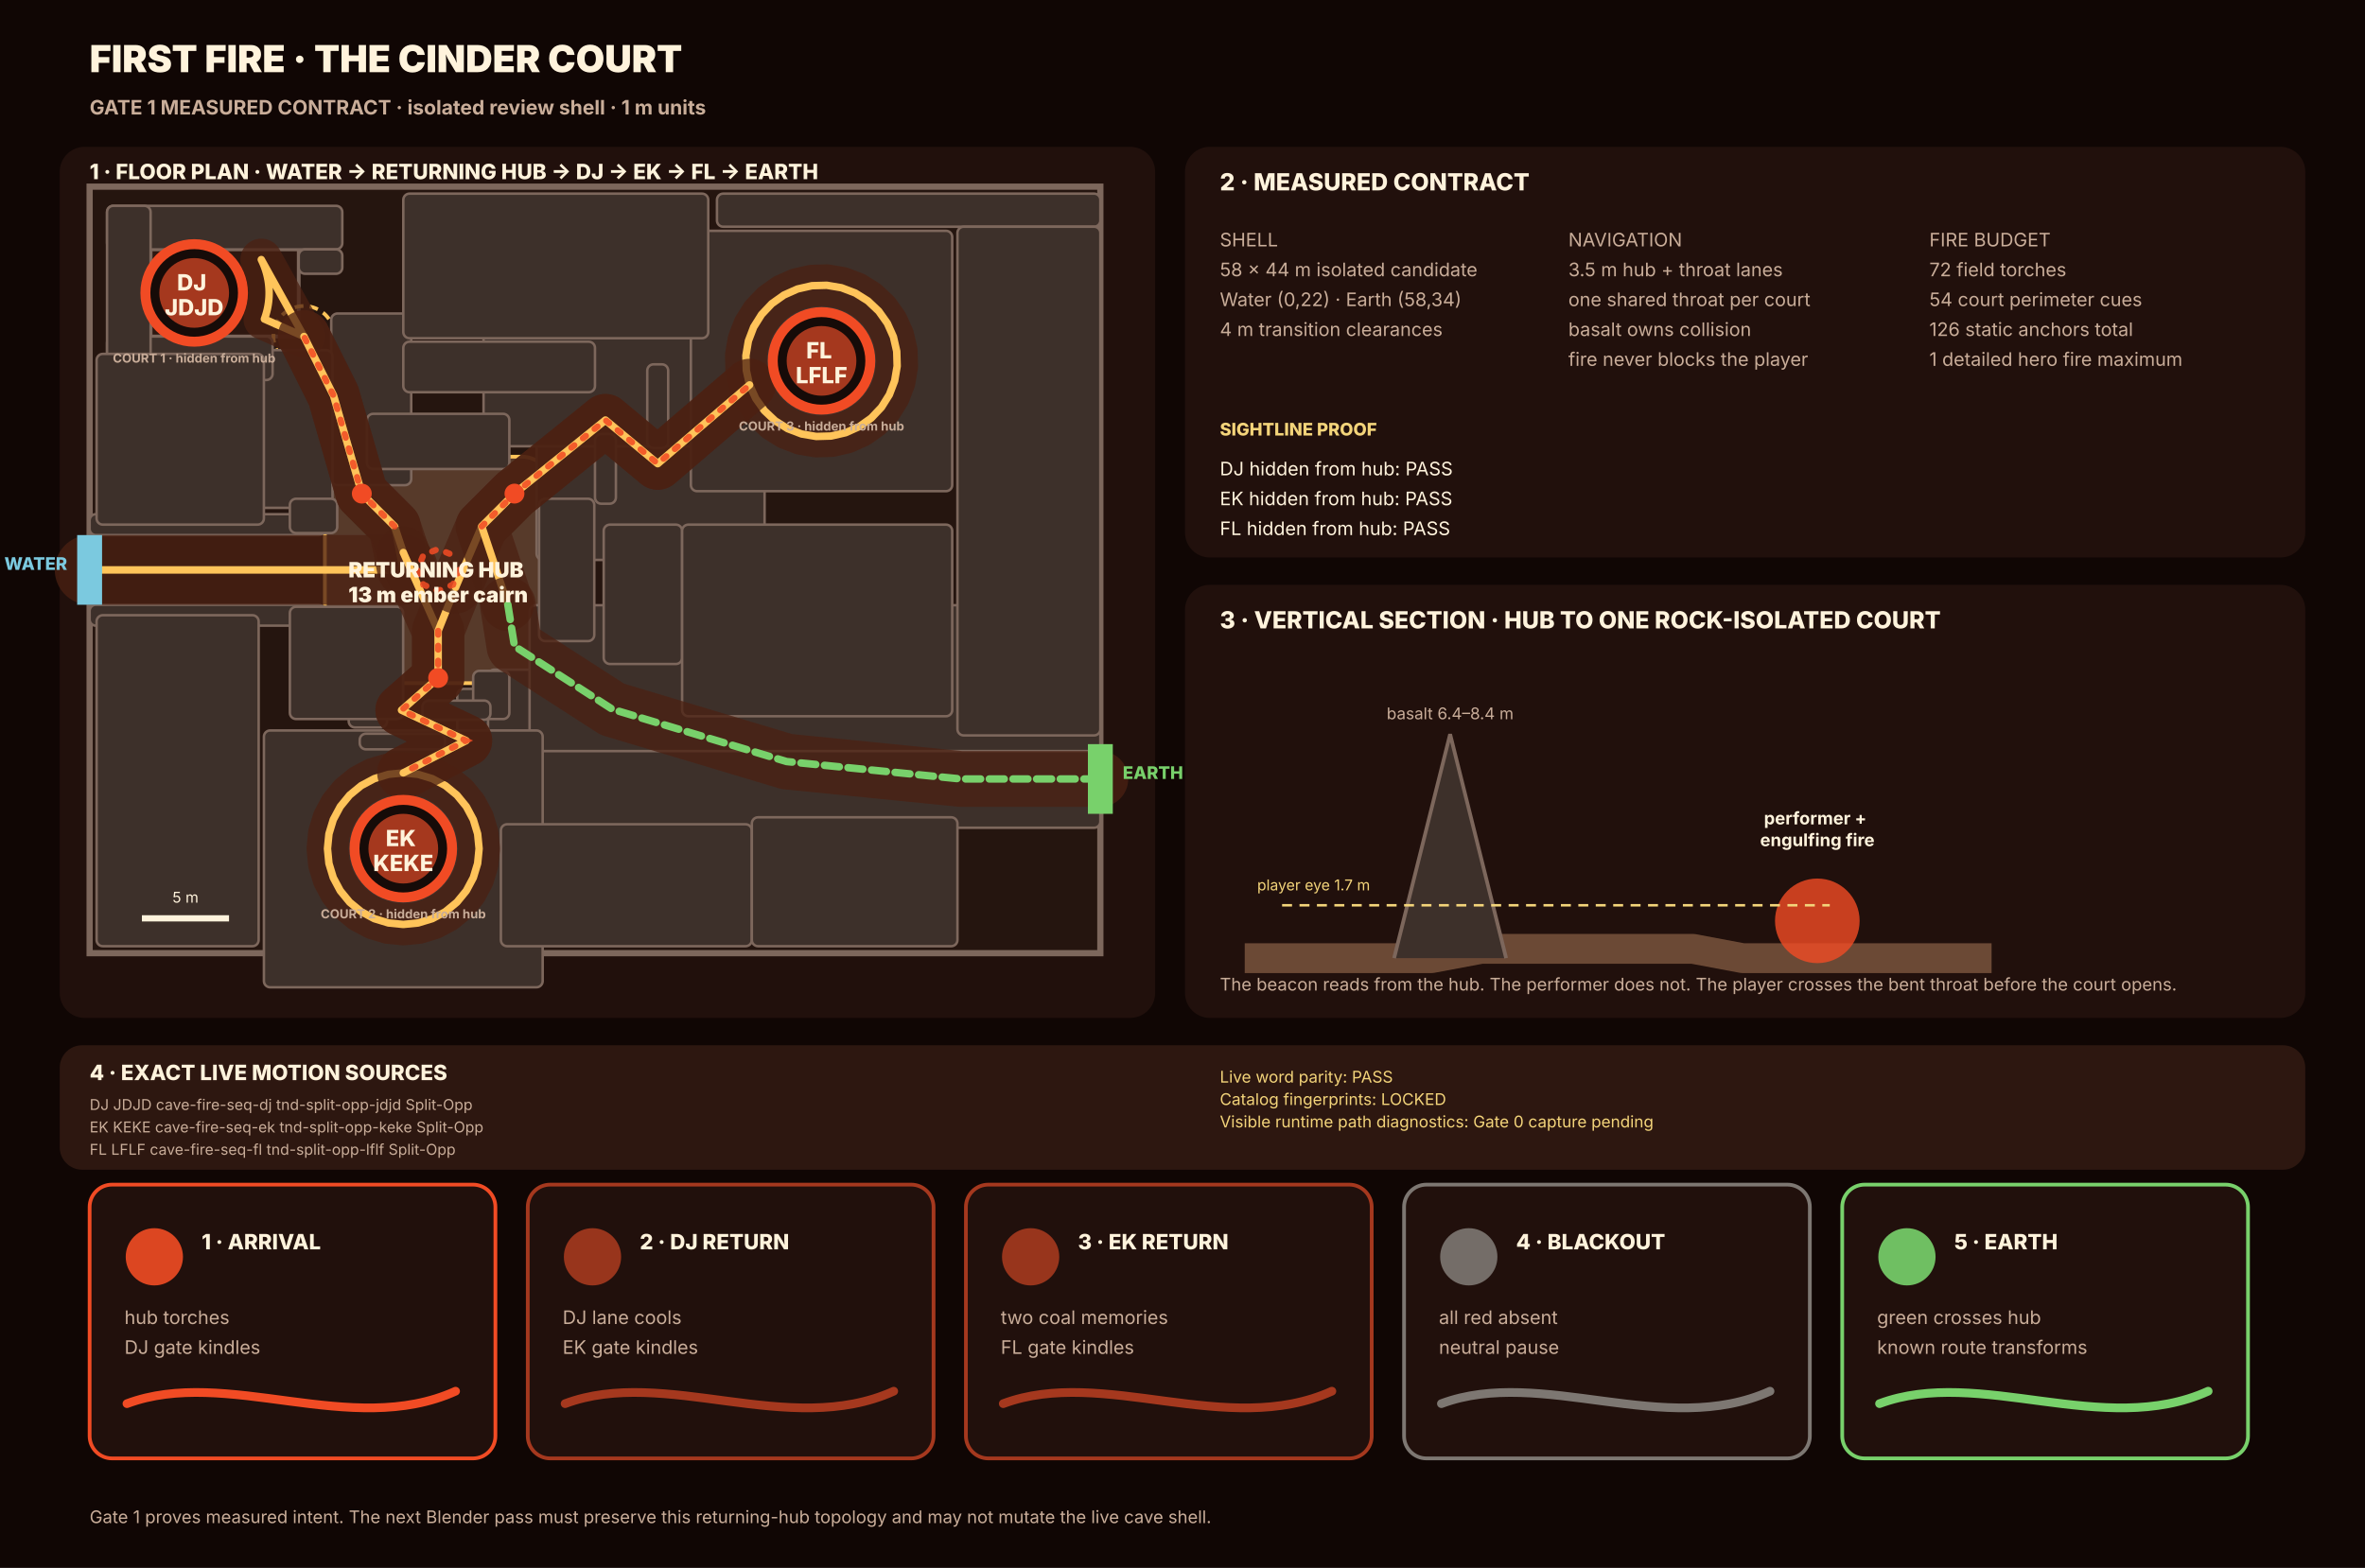
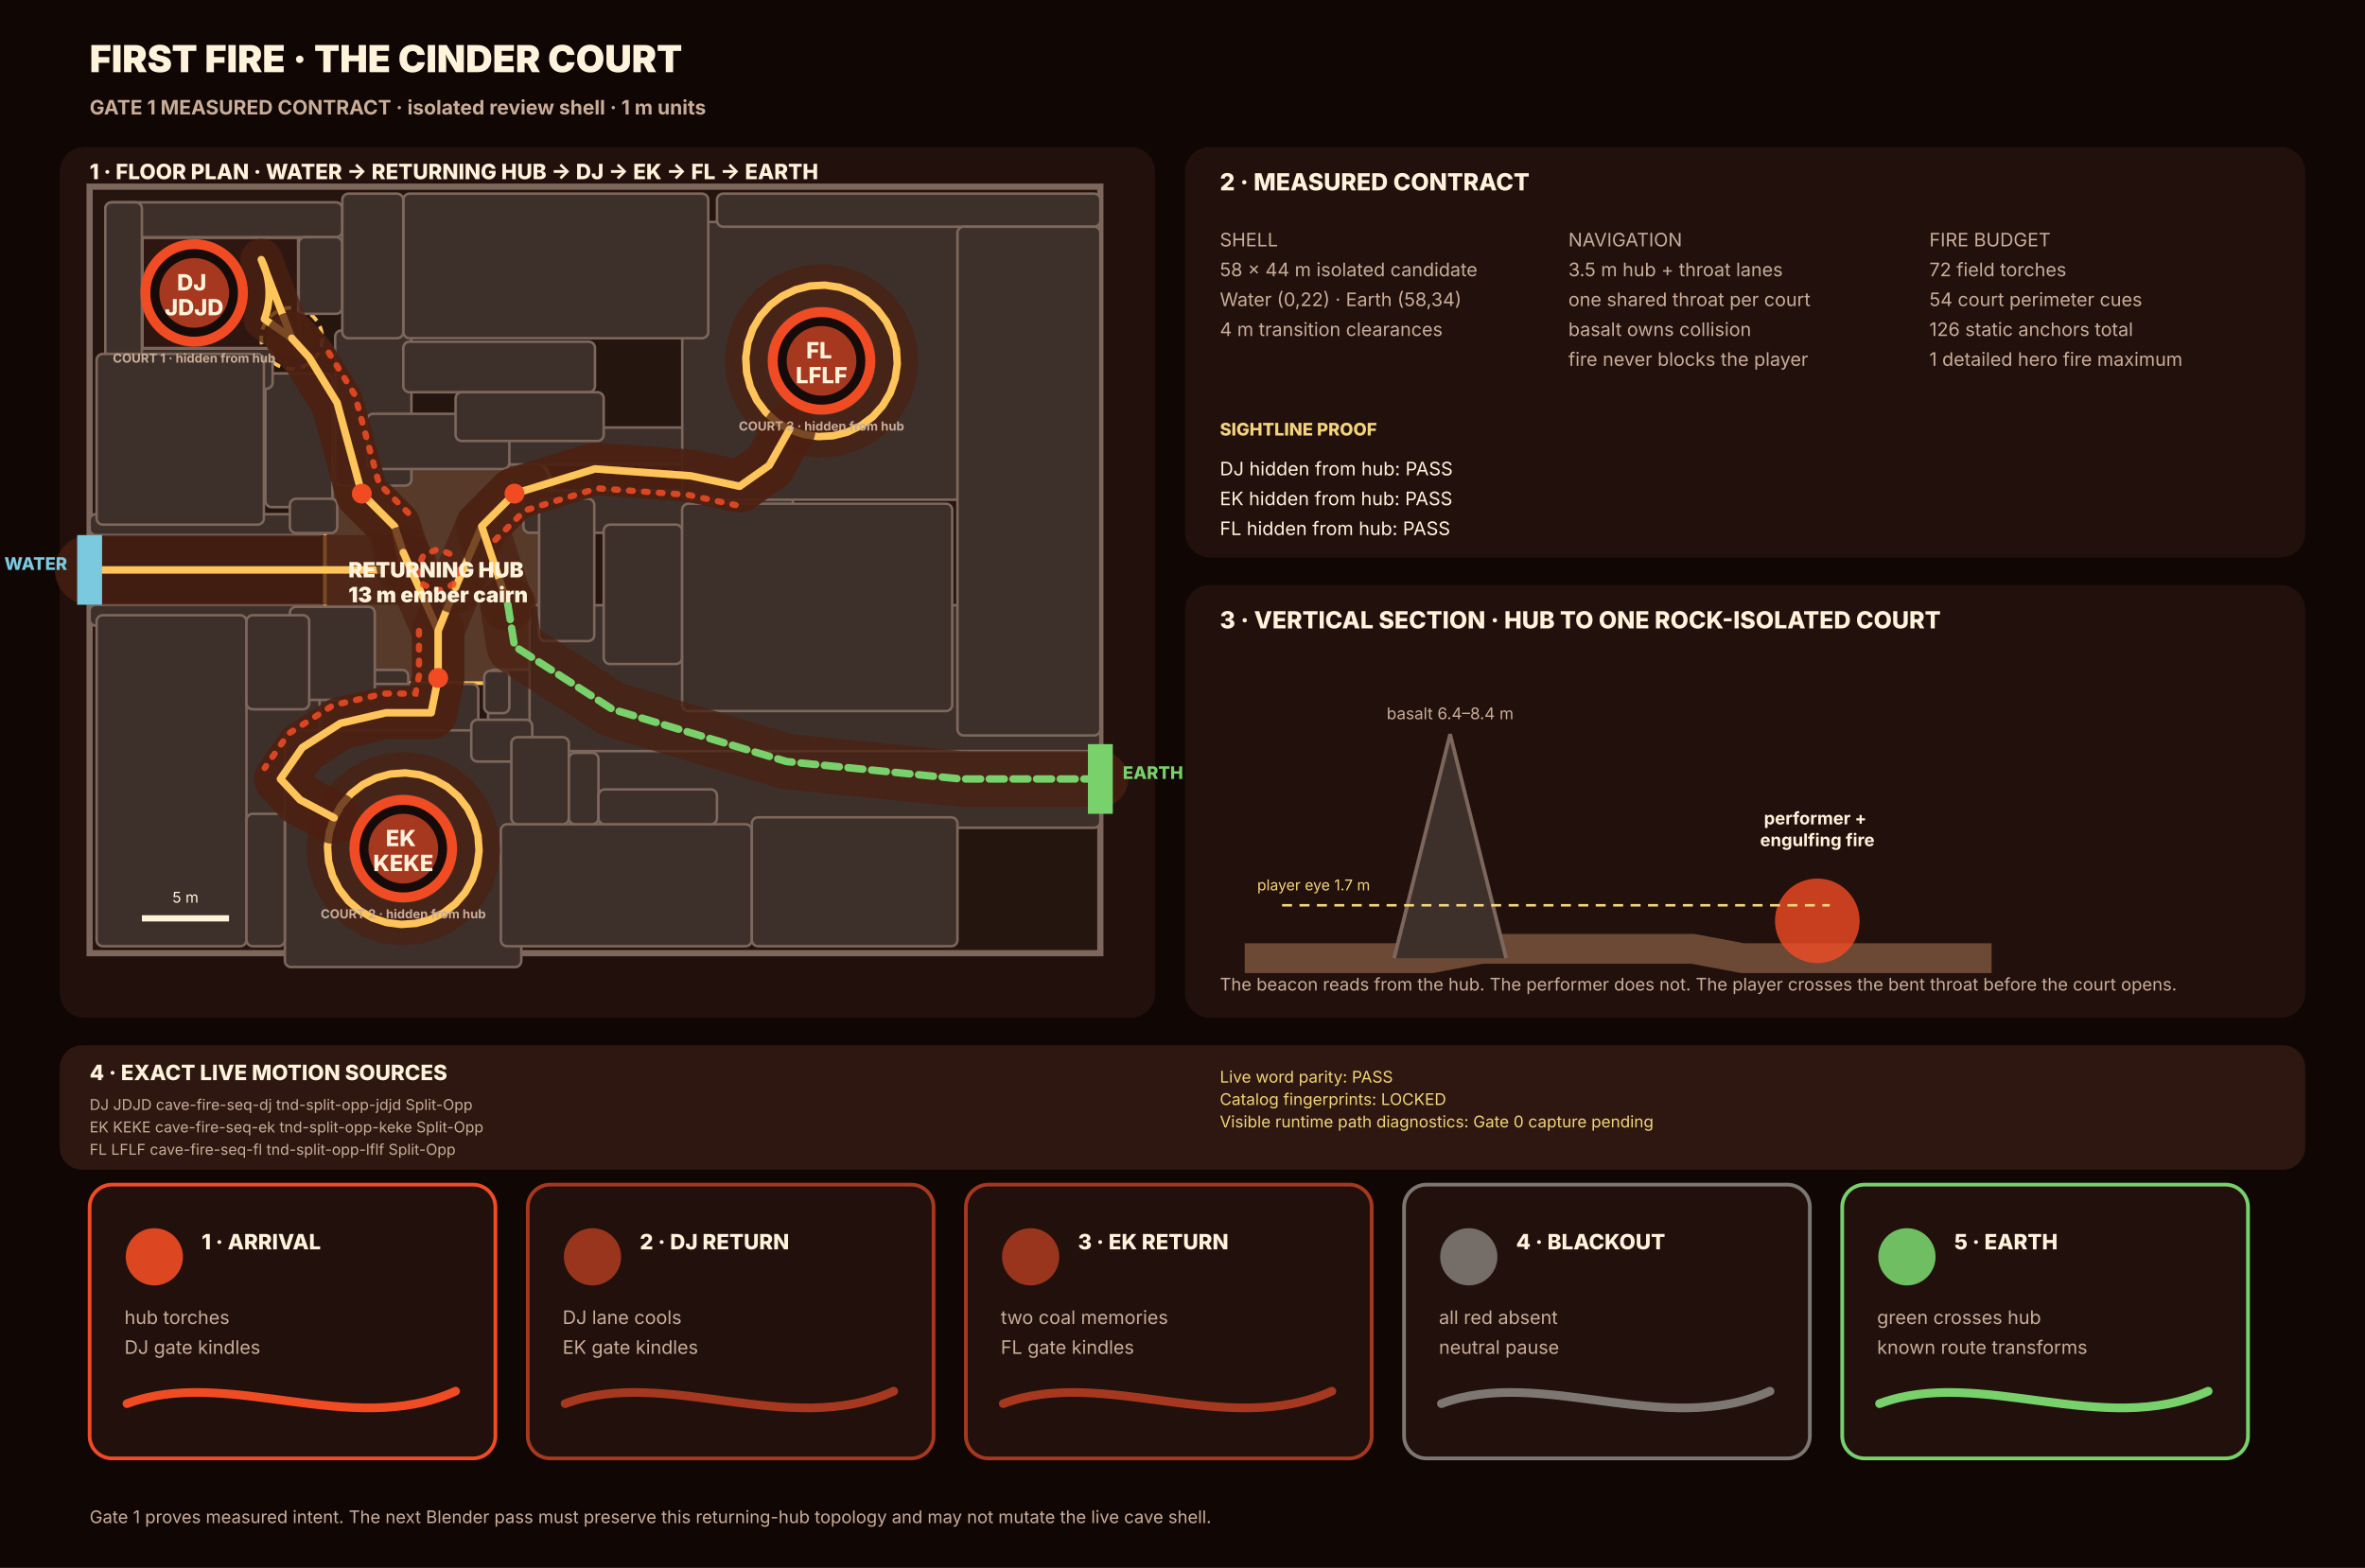
<svg xmlns="http://www.w3.org/2000/svg" width="1900" height="1260" viewBox="0 0 1900 1260" role="img" aria-labelledby="title description">
  <rect width="1900" height="1260" fill="#100604" />
  <text x="72" y="58" fill="#fff3dc" font-family="Inter,Segoe UI,sans-serif" font-size="30" font-weight="850" text-anchor="start">
    <tspan x="72" dy="0">FIRST FIRE · THE CINDER COURT</tspan>
  </text>
  <text x="72" y="92" fill="#c9ad99" font-family="Inter,Segoe UI,sans-serif" font-size="16" font-weight="650" text-anchor="start">
    <tspan x="72" dy="0">GATE 1 MEASURED CONTRACT · isolated review shell · 1 m units</tspan>
  </text>
  <rect x="48" y="118" width="880" height="700" rx="20" fill="#21100c" />
  <text x="72" y="144" fill="#fff3dc" font-family="Inter,Segoe UI,sans-serif" font-size="17" font-weight="800" text-anchor="start">
    <tspan x="72" dy="0">1 · FLOOR PLAN · WATER → RETURNING HUB → DJ → EK → FL → EARTH</tspan>
  </text>
  <g stroke="#4b3025" stroke-width="1" opacity="0.55">
    <line x1="72" y1="150" x2="72" y2="766" />
    <line x1="100" y1="150" x2="100" y2="766" />
    <line x1="128" y1="150" x2="128" y2="766" />
    <line x1="156" y1="150" x2="156" y2="766" />
    <line x1="184" y1="150" x2="184" y2="766" />
    <line x1="212" y1="150" x2="212" y2="766" />
    <line x1="240" y1="150" x2="240" y2="766" />
    <line x1="268" y1="150" x2="268" y2="766" />
    <line x1="296" y1="150" x2="296" y2="766" />
    <line x1="324" y1="150" x2="324" y2="766" />
    <line x1="352" y1="150" x2="352" y2="766" />
    <line x1="380" y1="150" x2="380" y2="766" />
    <line x1="408" y1="150" x2="408" y2="766" />
    <line x1="436" y1="150" x2="436" y2="766" />
    <line x1="464" y1="150" x2="464" y2="766" />
    <line x1="492" y1="150" x2="492" y2="766" />
    <line x1="520" y1="150" x2="520" y2="766" />
    <line x1="548" y1="150" x2="548" y2="766" />
    <line x1="576" y1="150" x2="576" y2="766" />
    <line x1="604" y1="150" x2="604" y2="766" />
    <line x1="632" y1="150" x2="632" y2="766" />
    <line x1="660" y1="150" x2="660" y2="766" />
    <line x1="688" y1="150" x2="688" y2="766" />
    <line x1="716" y1="150" x2="716" y2="766" />
    <line x1="744" y1="150" x2="744" y2="766" />
    <line x1="772" y1="150" x2="772" y2="766" />
    <line x1="800" y1="150" x2="800" y2="766" />
    <line x1="828" y1="150" x2="828" y2="766" />
    <line x1="856" y1="150" x2="856" y2="766" />
    <line x1="884" y1="150" x2="884" y2="766" />
    <line x1="72" y1="150" x2="884" y2="150" />
    <line x1="72" y1="178" x2="884" y2="178" />
    <line x1="72" y1="206" x2="884" y2="206" />
    <line x1="72" y1="234" x2="884" y2="234" />
    <line x1="72" y1="262" x2="884" y2="262" />
    <line x1="72" y1="290" x2="884" y2="290" />
    <line x1="72" y1="318" x2="884" y2="318" />
    <line x1="72" y1="346" x2="884" y2="346" />
    <line x1="72" y1="374" x2="884" y2="374" />
    <line x1="72" y1="402" x2="884" y2="402" />
    <line x1="72" y1="430" x2="884" y2="430" />
    <line x1="72" y1="458" x2="884" y2="458" />
    <line x1="72" y1="486" x2="884" y2="486" />
    <line x1="72" y1="514" x2="884" y2="514" />
    <line x1="72" y1="542" x2="884" y2="542" />
    <line x1="72" y1="570" x2="884" y2="570" />
    <line x1="72" y1="598" x2="884" y2="598" />
    <line x1="72" y1="626" x2="884" y2="626" />
    <line x1="72" y1="654" x2="884" y2="654" />
    <line x1="72" y1="682" x2="884" y2="682" />
    <line x1="72" y1="710" x2="884" y2="710" />
    <line x1="72" y1="738" x2="884" y2="738" />
    <line x1="72" y1="766" x2="884" y2="766" />
  </g>
  <rect x="72" y="150" width="812" height="616" fill="#25150f" stroke="#7d675c" stroke-width="5" />
-   <polygon points="121,200.4 240,200.4 240,270.4 121,270.4" fill="#2d1710" stroke="#7d675c" stroke-width="3" />
-   <circle cx="244.2" cy="270.4" r="24.5" fill="none" stroke="#ffc45a" stroke-width="3" stroke-dasharray="7 5" />
+   <polygon points="114,190.6 240,190.6 240,280.2 114,280.2" fill="#2d1710" stroke="#7d675c" stroke-width="3" />
+   <circle cx="234.4" cy="271.8" r="24.5" fill="none" stroke="#ffc45a" stroke-width="3" stroke-dasharray="7 5" />
  <polygon points="401,682 395.139,711.467 378.447,736.447 353.467,753.139 324,759 294.533,753.139 269.553,736.447 252.861,711.467 247,682 252.861,652.533 269.553,627.553 294.533,610.861 324,605 353.467,610.861 378.447,627.553 395.139,652.533" fill="#2d1710" stroke="#7d675c" stroke-width="3" />
-   <circle cx="324" cy="621.1" r="24.5" fill="none" stroke="#ffc45a" stroke-width="3" stroke-dasharray="7 5" />
-   <polygon points="730,290 724.672,316.788 709.497,339.497 686.788,354.672 660,360 633.212,354.672 610.503,339.497 595.328,316.788 590,290 595.328,263.212 610.503,240.503 633.212,225.328 660,220 686.788,225.328 709.497,240.503 724.672,263.212" fill="#2d1710" stroke="#7d675c" stroke-width="3" />
-   <circle cx="602.18" cy="309.32" r="24.5" fill="none" stroke="#ffc45a" stroke-width="3" stroke-dasharray="7 5" />
+   <circle cx="268.42" cy="657.22" r="24.5" fill="none" stroke="#ffc45a" stroke-width="3" stroke-dasharray="7 5" />
+   <polygon points="738.4,290 732.432,320.002 715.437,345.437 690.002,362.432 660,368.4 629.998,362.432 604.563,345.437 587.568,320.002 581.6,290 587.568,259.998 604.563,234.563 629.998,217.568 660,211.6 690.002,217.568 715.437,234.563 732.432,259.998" fill="#2d1710" stroke="#7d675c" stroke-width="3" />
+   <circle cx="634.24" cy="345.16" r="24.5" fill="none" stroke="#ffc45a" stroke-width="3" stroke-dasharray="7 5" />
  <rect x="261" y="367" width="182" height="182" rx="24" fill="#6b4935" fill-opacity="0.72" stroke="#ffc45a" stroke-width="3" />
  <rect x="72" y="486" width="189" height="16.8" rx="5" fill="#3d302a" stroke="#7d675c" stroke-width="2" />
  <rect x="72" y="413.2" width="189" height="16.8" rx="5" fill="#3d302a" stroke="#7d675c" stroke-width="2" />
-   <rect x="266.113" y="251.93" width="64.251" height="137.964" rx="5" fill="#3d302a" stroke="#7d675c" stroke-width="2" />
-   <rect x="207.26" y="281.357" width="59.878" height="126.762" rx="5" fill="#3d302a" stroke="#7d675c" stroke-width="2" />
-   <rect x="280.15" y="532.48" width="30.782" height="52.131" rx="5" fill="#3d302a" stroke="#7d675c" stroke-width="2" />
-   <rect x="367.321" y="553.6" width="42.174" height="81.625" rx="5" fill="#3d302a" stroke="#7d675c" stroke-width="2" />
-   <rect x="431.066" y="353.604" width="183.188" height="96.369" rx="5" fill="#3d302a" stroke="#7d675c" stroke-width="2" />
-   <rect x="388.475" y="259.754" width="189" height="98.86" rx="5" fill="#3d302a" stroke="#7d675c" stroke-width="2" />
+   <rect x="269.266" y="265.555" width="61.266" height="124.694" rx="5" fill="#3d302a" stroke="#7d675c" stroke-width="2" />
+   <rect x="213.227" y="300.04" width="53.813" height="107.481" rx="5" fill="#3d302a" stroke="#7d675c" stroke-width="2" />
+   <rect x="183.065" y="538.348" width="144.911" height="127.007" rx="5" fill="#3d302a" stroke="#7d675c" stroke-width="2" />
+   <rect x="256.752" y="549.605" width="127.51" height="76.399" rx="5" fill="#3d302a" stroke="#7d675c" stroke-width="2" />
+   <rect x="420.518" y="394.016" width="216.455" height="34.112" rx="5" fill="#3d302a" stroke="#7d675c" stroke-width="2" />
+   <rect x="403.654" y="343.539" width="200.217" height="29.722" rx="5" fill="#3d302a" stroke="#7d675c" stroke-width="2" />
  <rect x="392.093" y="538.152" width="491.907" height="127.048" rx="5" fill="#3d302a" stroke="#7d675c" stroke-width="2" />
  <rect x="425.45" y="486.365" width="458.55" height="117.235" rx="5" fill="#3d302a" stroke="#7d675c" stroke-width="2" />
-   <rect x="380.121" y="539.082" width="29.082" height="38.752" rx="5" fill="#3d302a" stroke="#7d675c" stroke-width="2" />
-   <rect x="232.865" y="487.627" width="91.015" height="90.206" rx="5" fill="#3d302a" stroke="#7d675c" stroke-width="2" />
+   <rect x="389.013" y="539.082" width="20.19" height="34.025" rx="5" fill="#3d302a" stroke="#7d675c" stroke-width="2" />
+   <rect x="232.865" y="487.627" width="68.249" height="74.832" rx="5" fill="#3d302a" stroke="#7d675c" stroke-width="2" />
  <rect x="232.865" y="400.797" width="38.054" height="27.576" rx="5" fill="#3d302a" stroke="#7d675c" stroke-width="2" />
  <rect x="294.797" y="332.559" width="114.406" height="44.359" rx="5" fill="#3d302a" stroke="#7d675c" stroke-width="2" />
  <rect x="433.082" y="400.797" width="44.359" height="114.406" rx="5" fill="#3d302a" stroke="#7d675c" stroke-width="2" />
-   <rect x="86" y="165.4" width="189" height="35" rx="5" fill="#3d302a" stroke="#7d675c" stroke-width="2" />
-   <rect x="86" y="270.4" width="133" height="35" rx="5" fill="#3d302a" stroke="#7d675c" stroke-width="2" />
-   <rect x="86" y="165.4" width="35" height="140" rx="5" fill="#3d302a" stroke="#7d675c" stroke-width="2" />
-   <rect x="240" y="200.4" width="35" height="19.6" rx="5" fill="#3d302a" stroke="#7d675c" stroke-width="2" />
-   <rect x="212.025" y="587.019" width="223.951" height="206.384" rx="5" fill="#3d302a" stroke="#7d675c" stroke-width="2" />
-   <rect x="555.037" y="185.486" width="209.955" height="209.243" rx="5" fill="#3d302a" stroke="#7d675c" stroke-width="2" />
-   <rect x="339.4" y="563" width="54.6" height="15.4" rx="5" fill="#3d302a" stroke="#7d675c" stroke-width="2" />
-   <rect x="289" y="589.6" width="68.6" height="12.6" rx="5" fill="#3d302a" stroke="#7d675c" stroke-width="2" />
-   <rect x="478" y="348.8" width="16.8" height="56" rx="5" fill="#3d302a" stroke="#7d675c" stroke-width="2" />
-   <rect x="520" y="292.8" width="16.8" height="67.2" rx="5" fill="#3d302a" stroke="#7d675c" stroke-width="2" />
+   <rect x="84.6" y="162.6" width="190.4" height="28" rx="5" fill="#3d302a" stroke="#7d675c" stroke-width="2" />
+   <rect x="84.6" y="280.2" width="134.4" height="32.2" rx="5" fill="#3d302a" stroke="#7d675c" stroke-width="2" />
+   <rect x="84.6" y="162.6" width="29.4" height="149.8" rx="5" fill="#3d302a" stroke="#7d675c" stroke-width="2" />
+   <rect x="240" y="190.6" width="35" height="61.6" rx="5" fill="#3d302a" stroke="#7d675c" stroke-width="2" />
+   <rect x="228.858" y="586.915" width="189.941" height="190.247" rx="5" fill="#3d302a" stroke="#7d675c" stroke-width="2" />
+   <rect x="548.099" y="178.365" width="223.901" height="223.208" rx="5" fill="#3d302a" stroke="#7d675c" stroke-width="2" />
  <rect x="324" y="155.6" width="245" height="116.2" rx="5" fill="#3d302a" stroke="#7d675c" stroke-width="2" />
  <rect x="576" y="155.6" width="308" height="26.6" rx="5" fill="#3d302a" stroke="#7d675c" stroke-width="2" />
  <rect x="769.2" y="182.2" width="114.8" height="408.8" rx="5" fill="#3d302a" stroke="#7d675c" stroke-width="2" />
  <rect x="77.6" y="284.4" width="134.4" height="137.2" rx="5" fill="#3d302a" stroke="#7d675c" stroke-width="2" />
-   <rect x="77.6" y="494.4" width="130.2" height="266" rx="5" fill="#3d302a" stroke="#7d675c" stroke-width="2" />
+   <rect x="77.6" y="494.4" width="120.4" height="266" rx="5" fill="#3d302a" stroke="#7d675c" stroke-width="2" />
+   <rect x="275" y="155.6" width="49" height="116.2" rx="5" fill="#3d302a" stroke="#7d675c" stroke-width="2" />
+   <rect x="198" y="494.4" width="50.4" height="75.6" rx="5" fill="#3d302a" stroke="#7d675c" stroke-width="2" />
+   <rect x="198" y="654" width="30.8" height="106.4" rx="5" fill="#3d302a" stroke="#7d675c" stroke-width="2" />
  <rect x="402.4" y="662.4" width="201.6" height="98" rx="5" fill="#3d302a" stroke="#7d675c" stroke-width="2" />
  <rect x="604" y="656.8" width="165.2" height="103.6" rx="5" fill="#3d302a" stroke="#7d675c" stroke-width="2" />
  <rect x="485" y="421.6" width="63" height="112" rx="5" fill="#3d302a" stroke="#7d675c" stroke-width="2" />
-   <rect x="548" y="421.6" width="217" height="154" rx="5" fill="#3d302a" stroke="#7d675c" stroke-width="2" />
+   <rect x="548" y="404.8" width="217" height="166.6" rx="5" fill="#3d302a" stroke="#7d675c" stroke-width="2" />
+   <rect x="378.6" y="578.4" width="49" height="33.6" rx="5" fill="#3d302a" stroke="#7d675c" stroke-width="2" />
+   <rect x="410.8" y="592.4" width="46.2" height="70" rx="5" fill="#3d302a" stroke="#7d675c" stroke-width="2" />
+   <rect x="457" y="605" width="23.8" height="57.4" rx="5" fill="#3d302a" stroke="#7d675c" stroke-width="2" />
+   <rect x="480.8" y="634.4" width="95.2" height="28" rx="5" fill="#3d302a" stroke="#7d675c" stroke-width="2" />
  <rect x="324" y="274.6" width="154" height="40.6" rx="5" fill="#3d302a" stroke="#7d675c" stroke-width="2" />
+   <rect x="366" y="315.2" width="119" height="39.2" rx="5" fill="#3d302a" stroke="#7d675c" stroke-width="2" />
  <polyline points="72,458 184,458 261,458 324,458" fill="none" stroke="#4b2012" stroke-width="56" stroke-linecap="round" stroke-linejoin="round" opacity="0.75" />
  <polyline points="72,458 184,458 261,458 324,458" fill="none" stroke="#ffc45a" stroke-width="6" stroke-linecap="round" stroke-linejoin="round" />
-   <polyline points="324,458 317,423 290.68,396.68 268,318 244.2,270.4" fill="none" stroke="#4b2012" stroke-width="42" stroke-linecap="round" stroke-linejoin="round" opacity="0.75" />
-   <polyline points="324,458 317,423 290.68,396.68 268,318 244.2,270.4" fill="none" stroke="#ffc45a" stroke-width="6" stroke-linecap="round" stroke-linejoin="round" />
-   <polyline points="244.2,270.4 212.411,256.421 212.963,254.875 213.473,253.315 213.94,251.741 214.364,250.155 214.744,248.558 215.081,246.951 215.374,245.336 215.623,243.713 215.828,242.084 215.988,240.45 216.103,238.813 216.174,237.173 216.2,235.531 216.181,233.89 216.117,232.249 216.009,230.611 215.856,228.977 215.659,227.347 215.417,225.723 215.131,224.107 214.801,222.499 214.428,220.9 214.011,219.312 213.55,217.736 213.047,216.174 212.502,214.625 211.914,213.092 211.285,211.576 210.615,210.077 209.904,208.598 244.2,270.4" fill="none" stroke="#4b2012" stroke-width="33.6" stroke-linecap="round" stroke-linejoin="round" opacity="0.75" />
-   <polyline points="244.2,270.4 212.411,256.421 212.963,254.875 213.473,253.315 213.94,251.741 214.364,250.155 214.744,248.558 215.081,246.951 215.374,245.336 215.623,243.713 215.828,242.084 215.988,240.45 216.103,238.813 216.174,237.173 216.2,235.531 216.181,233.89 216.117,232.249 216.009,230.611 215.856,228.977 215.659,227.347 215.417,225.723 215.131,224.107 214.801,222.499 214.428,220.9 214.011,219.312 213.55,217.736 213.047,216.174 212.502,214.625 211.914,213.092 211.285,211.576 210.615,210.077 209.904,208.598 244.2,270.4" fill="none" stroke="#ffc45a" stroke-width="6" stroke-linecap="round" stroke-linejoin="round" />
-   <polyline points="244.2,270.4 268,318 290.68,396.68 317,423 324,444" fill="none" stroke="#4b2012" stroke-width="42" stroke-linecap="round" stroke-linejoin="round" opacity="0.75" />
-   <polyline points="244.2,270.4 268,318 290.68,396.68 317,423 324,444" fill="none" stroke="#ffc45a" stroke-width="6" stroke-linecap="round" stroke-linejoin="round" />
-   <polyline points="324,444 352,507 352,544.8 322.6,570.7 374.4,595.2 324,621.1" fill="none" stroke="#4b2012" stroke-width="42" stroke-linecap="round" stroke-linejoin="round" opacity="0.75" />
-   <polyline points="324,444 352,507 352,544.8 322.6,570.7 374.4,595.2 324,621.1" fill="none" stroke="#ffc45a" stroke-width="6" stroke-linecap="round" stroke-linejoin="round" />
-   <polyline points="324,621.1 335.881,622.27 347.305,625.736 357.834,631.364 367.063,638.937 374.636,648.166 380.264,658.695 383.73,670.119 384.9,682 383.73,693.881 380.264,705.305 374.636,715.834 367.063,725.063 357.834,732.636 347.305,738.264 335.881,741.73 324,742.9 312.119,741.73 300.695,738.264 290.166,732.636 280.937,725.063 273.364,715.834 267.736,705.305 264.27,693.881 263.1,682 264.27,670.119 267.736,658.695 273.364,648.166 280.937,638.937 290.166,631.364 300.695,625.736 312.119,622.27 324,621.1" fill="none" stroke="#4b2012" stroke-width="33.6" stroke-linecap="round" stroke-linejoin="round" opacity="0.75" />
-   <polyline points="324,621.1 335.881,622.27 347.305,625.736 357.834,631.364 367.063,638.937 374.636,648.166 380.264,658.695 383.73,670.119 384.9,682 383.73,693.881 380.264,705.305 374.636,715.834 367.063,725.063 357.834,732.636 347.305,738.264 335.881,741.73 324,742.9 312.119,741.73 300.695,738.264 290.166,732.636 280.937,725.063 273.364,715.834 267.736,705.305 264.27,693.881 263.1,682 264.27,670.119 267.736,658.695 273.364,648.166 280.937,638.937 290.166,631.364 300.695,625.736 312.119,622.27 324,621.1" fill="none" stroke="#ffc45a" stroke-width="6" stroke-linecap="round" stroke-linejoin="round" />
-   <polyline points="324,621.1 374.4,595.2 322.6,570.7 352,544.8 352,507 366,472" fill="none" stroke="#4b2012" stroke-width="42" stroke-linecap="round" stroke-linejoin="round" opacity="0.75" />
-   <polyline points="324,621.1 374.4,595.2 322.6,570.7 352,544.8 352,507 366,472" fill="none" stroke="#ffc45a" stroke-width="6" stroke-linecap="round" stroke-linejoin="round" />
-   <polyline points="366,472 387,423 413.32,396.68 486.4,337.6 528.4,372.6 602.18,309.32" fill="none" stroke="#4b2012" stroke-width="42" stroke-linecap="round" stroke-linejoin="round" opacity="0.75" />
-   <polyline points="366,472 387,423 413.32,396.68 486.4,337.6 528.4,372.6 602.18,309.32" fill="none" stroke="#ffc45a" stroke-width="6" stroke-linecap="round" stroke-linejoin="round" />
-   <polyline points="602.18,309.32 607.127,320.22 614.038,329.954 622.716,338.153 632.827,344.502 643.981,348.756 655.752,350.752 667.686,350.413 679.324,347.753 690.22,342.873 699.954,335.962 708.153,327.284 714.502,317.173 718.756,306.019 720.752,294.248 720.413,282.314 717.753,270.676 712.873,259.78 705.962,250.046 697.284,241.847 687.173,235.498 676.019,231.244 664.248,229.248 652.314,229.587 640.676,232.247 629.78,237.127 620.046,244.038 611.847,252.716 605.498,262.827 601.244,273.981 599.248,285.752 599.587,297.686 602.18,309.32" fill="none" stroke="#4b2012" stroke-width="33.6" stroke-linecap="round" stroke-linejoin="round" opacity="0.75" />
-   <polyline points="602.18,309.32 607.127,320.22 614.038,329.954 622.716,338.153 632.827,344.502 643.981,348.756 655.752,350.752 667.686,350.413 679.324,347.753 690.22,342.873 699.954,335.962 708.153,327.284 714.502,317.173 718.756,306.019 720.752,294.248 720.413,282.314 717.753,270.676 712.873,259.78 705.962,250.046 697.284,241.847 687.173,235.498 676.019,231.244 664.248,229.248 652.314,229.587 640.676,232.247 629.78,237.127 620.046,244.038 611.847,252.716 605.498,262.827 601.244,273.981 599.248,285.752 599.587,297.686 602.18,309.32" fill="none" stroke="#ffc45a" stroke-width="6" stroke-linecap="round" stroke-linejoin="round" />
-   <polyline points="602.18,309.32 528.4,372.6 486.4,337.6 413.32,396.68 387,423 408,486" fill="none" stroke="#4b2012" stroke-width="42" stroke-linecap="round" stroke-linejoin="round" opacity="0.75" />
-   <polyline points="602.18,309.32 528.4,372.6 486.4,337.6 413.32,396.68 387,423 408,486" fill="none" stroke="#ffc45a" stroke-width="6" stroke-linecap="round" stroke-linejoin="round" />
+   <polyline points="324,458 317,423 290.68,396.68 270.8,323.6 248.4,287.2 234.4,271.8" fill="none" stroke="#4b2012" stroke-width="42" stroke-linecap="round" stroke-linejoin="round" opacity="0.75" />
+   <polyline points="324,458 317,423 290.68,396.68 270.8,323.6 248.4,287.2 234.4,271.8" fill="none" stroke="#ffc45a" stroke-width="6" stroke-linecap="round" stroke-linejoin="round" />
+   <polyline points="234.4,271.8 212.411,256.421 212.963,254.875 213.473,253.315 213.94,251.741 214.364,250.155 214.744,248.558 215.081,246.951 215.374,245.336 215.623,243.713 215.828,242.084 215.988,240.45 216.103,238.813 216.174,237.173 216.2,235.531 216.181,233.89 216.117,232.249 216.009,230.611 215.856,228.977 215.659,227.347 215.417,225.723 215.131,224.107 214.801,222.499 214.428,220.9 214.011,219.312 213.55,217.736 213.047,216.174 212.502,214.625 211.914,213.092 211.285,211.576 210.615,210.077 209.904,208.598 234.4,271.8" fill="none" stroke="#4b2012" stroke-width="33.6" stroke-linecap="round" stroke-linejoin="round" opacity="0.75" />
+   <polyline points="234.4,271.8 212.411,256.421 212.963,254.875 213.473,253.315 213.94,251.741 214.364,250.155 214.744,248.558 215.081,246.951 215.374,245.336 215.623,243.713 215.828,242.084 215.988,240.45 216.103,238.813 216.174,237.173 216.2,235.531 216.181,233.89 216.117,232.249 216.009,230.611 215.856,228.977 215.659,227.347 215.417,225.723 215.131,224.107 214.801,222.499 214.428,220.9 214.011,219.312 213.55,217.736 213.047,216.174 212.502,214.625 211.914,213.092 211.285,211.576 210.615,210.077 209.904,208.598 234.4,271.8" fill="none" stroke="#ffc45a" stroke-width="6" stroke-linecap="round" stroke-linejoin="round" />
+   <polyline points="234.4,271.8 248.4,287.2 270.8,323.6 290.68,396.68 317,423 324,444" fill="none" stroke="#4b2012" stroke-width="42" stroke-linecap="round" stroke-linejoin="round" opacity="0.75" />
+   <polyline points="234.4,271.8 248.4,287.2 270.8,323.6 290.68,396.68 317,423 324,444" fill="none" stroke="#ffc45a" stroke-width="6" stroke-linecap="round" stroke-linejoin="round" />
+   <polyline points="324,444 352,507 352,544.8 346.4,572.8 310,572.8 273.6,581.2 242.8,600.8 225.3,626 241.12,642.8 268.42,657.22" fill="none" stroke="#4b2012" stroke-width="42" stroke-linecap="round" stroke-linejoin="round" opacity="0.75" />
+   <polyline points="324,444 352,507 352,544.8 346.4,572.8 310,572.8 273.6,581.2 242.8,600.8 225.3,626 241.12,642.8 268.42,657.22" fill="none" stroke="#ffc45a" stroke-width="6" stroke-linecap="round" stroke-linejoin="round" />
+   <polyline points="268.42,657.22 274.267,646.852 282.079,637.825 291.503,630.495 302.175,625.145 313.687,621.98 325.594,621.121 337.44,622.602 348.77,626.365 359.148,632.267 368.175,640.079 375.505,649.503 380.855,660.175 384.02,671.687 384.879,683.594 383.398,695.44 379.635,706.77 373.733,717.148 365.921,726.175 356.497,733.505 345.825,738.855 334.313,742.02 322.406,742.879 310.56,741.398 299.23,737.635 288.852,731.733 279.825,723.921 272.495,714.497 267.145,703.825 263.98,692.313 263.121,680.406 264.602,668.56 268.42,657.22" fill="none" stroke="#4b2012" stroke-width="33.6" stroke-linecap="round" stroke-linejoin="round" opacity="0.75" />
+   <polyline points="268.42,657.22 274.267,646.852 282.079,637.825 291.503,630.495 302.175,625.145 313.687,621.98 325.594,621.121 337.44,622.602 348.77,626.365 359.148,632.267 368.175,640.079 375.505,649.503 380.855,660.175 384.02,671.687 384.879,683.594 383.398,695.44 379.635,706.77 373.733,717.148 365.921,726.175 356.497,733.505 345.825,738.855 334.313,742.02 322.406,742.879 310.56,741.398 299.23,737.635 288.852,731.733 279.825,723.921 272.495,714.497 267.145,703.825 263.98,692.313 263.121,680.406 264.602,668.56 268.42,657.22" fill="none" stroke="#ffc45a" stroke-width="6" stroke-linecap="round" stroke-linejoin="round" />
+   <polyline points="268.42,657.22 241.12,642.8 225.3,626 242.8,600.8 273.6,581.2 310,572.8 346.4,572.8 352,544.8 352,507 366,472" fill="none" stroke="#4b2012" stroke-width="42" stroke-linecap="round" stroke-linejoin="round" opacity="0.75" />
+   <polyline points="268.42,657.22 241.12,642.8 225.3,626 242.8,600.8 273.6,581.2 310,572.8 346.4,572.8 352,544.8 352,507 366,472" fill="none" stroke="#ffc45a" stroke-width="6" stroke-linecap="round" stroke-linejoin="round" />
+   <polyline points="366,472 387,423 413.32,396.68 478,376.8 555,382.4 594.2,390.8 618,374 634.24,345.16" fill="none" stroke="#4b2012" stroke-width="42" stroke-linecap="round" stroke-linejoin="round" opacity="0.75" />
+   <polyline points="366,472 387,423 413.32,396.68 478,376.8 555,382.4 594.2,390.8 618,374 634.24,345.16" fill="none" stroke="#ffc45a" stroke-width="6" stroke-linecap="round" stroke-linejoin="round" />
+   <polyline points="634.24,345.16 645.525,349.155 657.344,350.842 669.264,350.191 680.829,347.227 691.593,342.064 701.143,334.9 709.112,326.011 715.194,315.737 719.155,304.475 720.842,292.656 720.191,280.736 717.227,269.171 712.064,258.407 704.9,248.857 696.011,240.888 685.737,234.806 674.475,230.845 662.656,229.158 650.736,229.809 639.171,232.773 628.407,237.936 618.857,245.1 610.888,253.989 604.806,264.263 600.845,275.525 599.158,287.344 599.809,299.264 602.773,310.829 607.936,321.593 615.1,331.143 623.989,339.112 634.24,345.16" fill="none" stroke="#4b2012" stroke-width="33.6" stroke-linecap="round" stroke-linejoin="round" opacity="0.75" />
+   <polyline points="634.24,345.16 645.525,349.155 657.344,350.842 669.264,350.191 680.829,347.227 691.593,342.064 701.143,334.9 709.112,326.011 715.194,315.737 719.155,304.475 720.842,292.656 720.191,280.736 717.227,269.171 712.064,258.407 704.9,248.857 696.011,240.888 685.737,234.806 674.475,230.845 662.656,229.158 650.736,229.809 639.171,232.773 628.407,237.936 618.857,245.1 610.888,253.989 604.806,264.263 600.845,275.525 599.158,287.344 599.809,299.264 602.773,310.829 607.936,321.593 615.1,331.143 623.989,339.112 634.24,345.16" fill="none" stroke="#ffc45a" stroke-width="6" stroke-linecap="round" stroke-linejoin="round" />
+   <polyline points="634.24,345.16 618,374 594.2,390.8 555,382.4 478,376.8 413.32,396.68 387,423 408,486" fill="none" stroke="#4b2012" stroke-width="42" stroke-linecap="round" stroke-linejoin="round" opacity="0.75" />
+   <polyline points="634.24,345.16 618,374 594.2,390.8 555,382.4 478,376.8 413.32,396.68 387,423 408,486" fill="none" stroke="#ffc45a" stroke-width="6" stroke-linecap="round" stroke-linejoin="round" />
  <polyline points="408,486 413.32,519.32 492,570 632,612 772,626 884,626" fill="none" stroke="#4b2012" stroke-width="44.8" stroke-linecap="round" stroke-linejoin="round" opacity="0.75" />
  <polyline points="408,486 413.32,519.32 492,570 632,612 772,626 884,626" fill="none" stroke="#78d16b" stroke-width="6" stroke-linecap="round" stroke-linejoin="round" stroke-dasharray="12 7" />
  <polyline points="368.8,458 363.879,469.879 352,474.8 340.121,469.879 335.2,458 340.121,446.121 352,441.2 363.879,446.121" fill="none" stroke="#f14b24" stroke-width="5" stroke-dasharray="3 9" stroke-linecap="round" opacity="0.86" />
-   <polyline points="317,423 290.68,396.68 268,318 244.2,270.4" fill="none" stroke="#f14b24" stroke-width="5" stroke-dasharray="3 9" stroke-linecap="round" opacity="0.86" />
-   <polyline points="352,507 352,544.8 322.6,570.7 374.4,595.2 324,621.1" fill="none" stroke="#f14b24" stroke-width="5" stroke-dasharray="3 9" stroke-linecap="round" opacity="0.86" />
-   <polyline points="387,423 413.32,396.68 486.4,337.6 528.4,372.6 602.18,309.32" fill="none" stroke="#f14b24" stroke-width="5" stroke-dasharray="3 9" stroke-linecap="round" opacity="0.86" />
+   <polyline points="327.889,412.111 304.465,388.686 285.078,317.418 261.516,279.129" fill="none" stroke="#f14b24" stroke-width="5" stroke-dasharray="3 9" stroke-linecap="round" opacity="0.86" />
+   <polyline points="336.6,507 336.6,543.275 333.775,557.4 308.246,557.4 267.562,566.789 231.918,589.471 212.651,617.216" fill="none" stroke="#f14b24" stroke-width="5" stroke-dasharray="3 9" stroke-linecap="round" opacity="0.86" />
+   <polyline points="397.889,433.889 421.503,410.276 479.764,392.369 552.818,397.682 590.973,405.858" fill="none" stroke="#f14b24" stroke-width="5" stroke-dasharray="3 9" stroke-linecap="round" opacity="0.86" />
  <circle cx="290.68" cy="396.68" r="8" fill="#f14b24" />
  <circle cx="352" cy="544.8" r="8" fill="#f14b24" />
  <circle cx="413.32" cy="396.68" r="8" fill="#f14b24" />
  <circle cx="156" cy="235.4" r="39.2" fill="#160b08" stroke="#f14b24" stroke-width="8" />
  <circle cx="156" cy="235.4" r="28" fill="#a5381e" />
  <text x="156" y="233.4" fill="#fff3dc" font-family="Inter,Segoe UI,sans-serif" font-size="18" font-weight="800" text-anchor="middle">
    <tspan x="156" dy="0">DJ</tspan>
    <tspan x="156" dy="20">JDJD</tspan>
  </text>
  <text x="156" y="291.4" fill="#c9ad99" font-family="Inter,Segoe UI,sans-serif" font-size="10" font-weight="700" text-anchor="middle">
    <tspan x="156" dy="0">COURT 1 · hidden from hub</tspan>
  </text>
  <circle cx="324" cy="682" r="39.2" fill="#160b08" stroke="#f14b24" stroke-width="8" />
  <circle cx="324" cy="682" r="28" fill="#a5381e" />
  <text x="324" y="680" fill="#fff3dc" font-family="Inter,Segoe UI,sans-serif" font-size="18" font-weight="800" text-anchor="middle">
    <tspan x="324" dy="0">EK</tspan>
    <tspan x="324" dy="20">KEKE</tspan>
  </text>
  <text x="324" y="738" fill="#c9ad99" font-family="Inter,Segoe UI,sans-serif" font-size="10" font-weight="700" text-anchor="middle">
    <tspan x="324" dy="0">COURT 2 · hidden from hub</tspan>
  </text>
  <circle cx="660" cy="290" r="39.2" fill="#160b08" stroke="#f14b24" stroke-width="8" />
  <circle cx="660" cy="290" r="28" fill="#a5381e" />
  <text x="660" y="288" fill="#fff3dc" font-family="Inter,Segoe UI,sans-serif" font-size="18" font-weight="800" text-anchor="middle">
    <tspan x="660" dy="0">FL</tspan>
    <tspan x="660" dy="20">LFLF</tspan>
  </text>
  <text x="660" y="346" fill="#c9ad99" font-family="Inter,Segoe UI,sans-serif" font-size="10" font-weight="700" text-anchor="middle">
    <tspan x="660" dy="0">COURT 3 · hidden from hub</tspan>
  </text>
  <text x="352" y="464" fill="#fff3dc" font-family="Inter,Segoe UI,sans-serif" font-size="17" font-weight="850" text-anchor="middle">
    <tspan x="352" dy="0">RETURNING HUB</tspan>
    <tspan x="352" dy="20">13 m ember cairn</tspan>
  </text>
  <rect x="62" y="430" width="20" height="56" fill="#7bc9df" />
  <text x="54" y="458" fill="#7bc9df" font-family="Inter,Segoe UI,sans-serif" font-size="14" font-weight="800" text-anchor="end">
    <tspan x="54" dy="0">WATER</tspan>
  </text>
  <rect x="874" y="598" width="20" height="56" fill="#78d16b" />
  <text x="902" y="626" fill="#78d16b" font-family="Inter,Segoe UI,sans-serif" font-size="14" font-weight="800" text-anchor="start">
    <tspan x="902" dy="0">EARTH</tspan>
  </text>
  <line x1="114" y1="738" x2="184" y2="738" stroke="#fff3dc" stroke-width="5" />
  <text x="149" y="725.4" fill="#fff3dc" font-family="Inter,Segoe UI,sans-serif" font-size="12" font-weight="400" text-anchor="middle">
    <tspan x="149" dy="0">5 m</tspan>
  </text>
  <rect x="952" y="118" width="900" height="330" rx="20" fill="#21100c" />
  <text x="980" y="153" fill="#fff3dc" font-family="Inter,Segoe UI,sans-serif" font-size="19" font-weight="800" text-anchor="start">
    <tspan x="980" dy="0">2 · MEASURED CONTRACT</tspan>
  </text>
  <text x="980" y="198" fill="#c9ad99" font-family="Inter,Segoe UI,sans-serif" font-size="15" font-weight="400" text-anchor="start">
    <tspan x="980" dy="0">SHELL</tspan>
    <tspan x="980" dy="24">58 × 44 m isolated candidate</tspan>
    <tspan x="980" dy="24">Water (0,22) · Earth (58,34)</tspan>
    <tspan x="980" dy="24">4 m transition clearances</tspan>
  </text>
  <text x="1260" y="198" fill="#c9ad99" font-family="Inter,Segoe UI,sans-serif" font-size="15" font-weight="400" text-anchor="start">
    <tspan x="1260" dy="0">NAVIGATION</tspan>
    <tspan x="1260" dy="24">3.5 m hub + throat lanes</tspan>
    <tspan x="1260" dy="24">one shared throat per court</tspan>
    <tspan x="1260" dy="24">basalt owns collision</tspan>
    <tspan x="1260" dy="24">fire never blocks the player</tspan>
  </text>
  <text x="1550" y="198" fill="#c9ad99" font-family="Inter,Segoe UI,sans-serif" font-size="15" font-weight="400" text-anchor="start">
    <tspan x="1550" dy="0">FIRE BUDGET</tspan>
    <tspan x="1550" dy="24">72 field torches</tspan>
    <tspan x="1550" dy="24">54 court perimeter cues</tspan>
    <tspan x="1550" dy="24">126 static anchors total</tspan>
    <tspan x="1550" dy="24">1 detailed hero fire maximum</tspan>
  </text>
  <text x="980" y="350" fill="#f3d47a" font-family="Inter,Segoe UI,sans-serif" font-size="14" font-weight="800" text-anchor="start">
    <tspan x="980" dy="0">SIGHTLINE PROOF</tspan>
  </text>
  <text x="980" y="382" fill="#fff3dc" font-family="Inter,Segoe UI,sans-serif" font-size="15" font-weight="400" text-anchor="start">
    <tspan x="980" dy="0">DJ hidden from hub: PASS</tspan>
    <tspan x="980" dy="24">EK hidden from hub: PASS</tspan>
    <tspan x="980" dy="24">FL hidden from hub: PASS</tspan>
  </text>
  <rect x="952" y="470" width="900" height="348" rx="20" fill="#21100c" />
  <text x="980" y="505" fill="#fff3dc" font-family="Inter,Segoe UI,sans-serif" font-size="19" font-weight="800" text-anchor="start">
    <tspan x="980" dy="0">3 · VERTICAL SECTION · HUB TO ONE ROCK-ISOLATED COURT</tspan>
  </text>
  <path d="M 1000 770 L 1150 770 L 1190 762.5 L 1360 762.5 L 1400 770 L 1600 770" fill="none" stroke="#6b4935" stroke-width="24" stroke-linejoin="round" />
  <path d="M 1120 770 L 1165 590 L 1210 770" fill="#3d302a" stroke="#7d675c" stroke-width="3" />
  <circle cx="1460" cy="740" r="34" fill="#f14b24" opacity="0.8" />
  <line x1="1030" y1="727.5" x2="1470" y2="727.5" stroke="#f3d47a" stroke-width="2" stroke-dasharray="8 6" />
  <text x="1010" y="715.5" fill="#f3d47a" font-family="Inter,Segoe UI,sans-serif" font-size="12" font-weight="400" text-anchor="start">
    <tspan x="1010" dy="0">player eye 1.7 m</tspan>
  </text>
  <text x="1165" y="578" fill="#c9ad99" font-family="Inter,Segoe UI,sans-serif" font-size="13" font-weight="400" text-anchor="middle">
    <tspan x="1165" dy="0">basalt 6.4–8.4 m</tspan>
  </text>
  <text x="1460" y="662.5" fill="#fff3dc" font-family="Inter,Segoe UI,sans-serif" font-size="14" font-weight="750" text-anchor="middle">
    <tspan x="1460" dy="0">performer +</tspan>
    <tspan x="1460" dy="17.5">engulfing fire</tspan>
  </text>
  <text x="980" y="796" fill="#c9ad99" font-family="Inter,Segoe UI,sans-serif" font-size="14" font-weight="400" text-anchor="start">
    <tspan x="980" dy="0">The beacon reads from the hub. The performer does not. The player crosses the bent throat before the court opens.</tspan>
  </text>
  <rect x="48" y="840" width="1804" height="100" rx="18" fill="#2d1710" />
  <text x="72" y="868" fill="#fff3dc" font-family="Inter,Segoe UI,sans-serif" font-size="17" font-weight="800" text-anchor="start">
    <tspan x="72" dy="0">4 · EXACT LIVE MOTION SOURCES</tspan>
  </text>
  <text x="72" y="892" fill="#c9ad99" font-family="Inter,Segoe UI,sans-serif" font-size="12" font-weight="400" text-anchor="start">
    <tspan x="72" dy="0">DJ  JDJD  cave-fire-seq-dj  tnd-split-opp-jdjd  Split-Opp</tspan>
    <tspan x="72" dy="18">EK  KEKE  cave-fire-seq-ek  tnd-split-opp-keke  Split-Opp</tspan>
    <tspan x="72" dy="18">FL  LFLF  cave-fire-seq-fl  tnd-split-opp-lflf  Split-Opp</tspan>
  </text>
  <text x="980" y="870" fill="#f3d47a" font-family="Inter,Segoe UI,sans-serif" font-size="13" font-weight="400" text-anchor="start">
    <tspan x="980" dy="0">Live word parity: PASS</tspan>
    <tspan x="980" dy="18">Catalog fingerprints: LOCKED</tspan>
    <tspan x="980" dy="18">Visible runtime path diagnostics: Gate 0 capture pending</tspan>
  </text>
  <rect x="72" y="952" width="326" height="220" rx="18" fill="#21100c" stroke="#f14b24" stroke-width="3" />
  <circle cx="124" cy="1010" r="23" fill="#f14b24" opacity="0.9" />
  <text x="162" y="1004" fill="#fff3dc" font-family="Inter,Segoe UI,sans-serif" font-size="17" font-weight="800" text-anchor="start">
    <tspan x="162" dy="0">1 · ARRIVAL</tspan>
  </text>
  <text x="100" y="1064" fill="#c9ad99" font-family="Inter,Segoe UI,sans-serif" font-size="15" font-weight="400" text-anchor="start">
    <tspan x="100" dy="0">hub torches</tspan>
    <tspan x="100" dy="24">DJ gate kindles</tspan>
  </text>
  <path d="M 102 1128 C 182 1098, 282 1156, 366 1118" fill="none" stroke="#f14b24" stroke-width="7" stroke-linecap="round" />
  <rect x="424" y="952" width="326" height="220" rx="18" fill="#21100c" stroke="#a5381e" stroke-width="3" />
  <circle cx="476" cy="1010" r="23" fill="#a5381e" opacity="0.9" />
  <text x="514" y="1004" fill="#fff3dc" font-family="Inter,Segoe UI,sans-serif" font-size="17" font-weight="800" text-anchor="start">
    <tspan x="514" dy="0">2 · DJ RETURN</tspan>
  </text>
  <text x="452" y="1064" fill="#c9ad99" font-family="Inter,Segoe UI,sans-serif" font-size="15" font-weight="400" text-anchor="start">
    <tspan x="452" dy="0">DJ lane cools</tspan>
    <tspan x="452" dy="24">EK gate kindles</tspan>
  </text>
  <path d="M 454 1128 C 534 1098, 634 1156, 718 1118" fill="none" stroke="#a5381e" stroke-width="7" stroke-linecap="round" />
  <rect x="776" y="952" width="326" height="220" rx="18" fill="#21100c" stroke="#a5381e" stroke-width="3" />
  <circle cx="828" cy="1010" r="23" fill="#a5381e" opacity="0.9" />
  <text x="866" y="1004" fill="#fff3dc" font-family="Inter,Segoe UI,sans-serif" font-size="17" font-weight="800" text-anchor="start">
    <tspan x="866" dy="0">3 · EK RETURN</tspan>
  </text>
  <text x="804" y="1064" fill="#c9ad99" font-family="Inter,Segoe UI,sans-serif" font-size="15" font-weight="400" text-anchor="start">
    <tspan x="804" dy="0">two coal memories</tspan>
    <tspan x="804" dy="24">FL gate kindles</tspan>
  </text>
  <path d="M 806 1128 C 886 1098, 986 1156, 1070 1118" fill="none" stroke="#a5381e" stroke-width="7" stroke-linecap="round" />
  <rect x="1128" y="952" width="326" height="220" rx="18" fill="#21100c" stroke="#7d7772" stroke-width="3" />
  <circle cx="1180" cy="1010" r="23" fill="#7d7772" opacity="0.9" />
  <text x="1218" y="1004" fill="#fff3dc" font-family="Inter,Segoe UI,sans-serif" font-size="17" font-weight="800" text-anchor="start">
    <tspan x="1218" dy="0">4 · BLACKOUT</tspan>
  </text>
  <text x="1156" y="1064" fill="#c9ad99" font-family="Inter,Segoe UI,sans-serif" font-size="15" font-weight="400" text-anchor="start">
    <tspan x="1156" dy="0">all red absent</tspan>
    <tspan x="1156" dy="24">neutral pause</tspan>
  </text>
  <path d="M 1158 1128 C 1238 1098, 1338 1156, 1422 1118" fill="none" stroke="#7d7772" stroke-width="7" stroke-linecap="round" />
  <rect x="1480" y="952" width="326" height="220" rx="18" fill="#21100c" stroke="#78d16b" stroke-width="3" />
  <circle cx="1532" cy="1010" r="23" fill="#78d16b" opacity="0.9" />
  <text x="1570" y="1004" fill="#fff3dc" font-family="Inter,Segoe UI,sans-serif" font-size="17" font-weight="800" text-anchor="start">
    <tspan x="1570" dy="0">5 · EARTH</tspan>
  </text>
  <text x="1508" y="1064" fill="#c9ad99" font-family="Inter,Segoe UI,sans-serif" font-size="15" font-weight="400" text-anchor="start">
    <tspan x="1508" dy="0">green crosses hub</tspan>
    <tspan x="1508" dy="24">known route transforms</tspan>
  </text>
  <path d="M 1510 1128 C 1590 1098, 1690 1156, 1774 1118" fill="none" stroke="#78d16b" stroke-width="7" stroke-linecap="round" />
  <text x="72" y="1224" fill="#c9ad99" font-family="Inter,Segoe UI,sans-serif" font-size="14" font-weight="400" text-anchor="start">
    <tspan x="72" dy="0">Gate 1 proves measured intent. The next Blender pass must preserve this returning-hub topology and may not mutate the live cave shell.</tspan>
  </text>
</svg>
